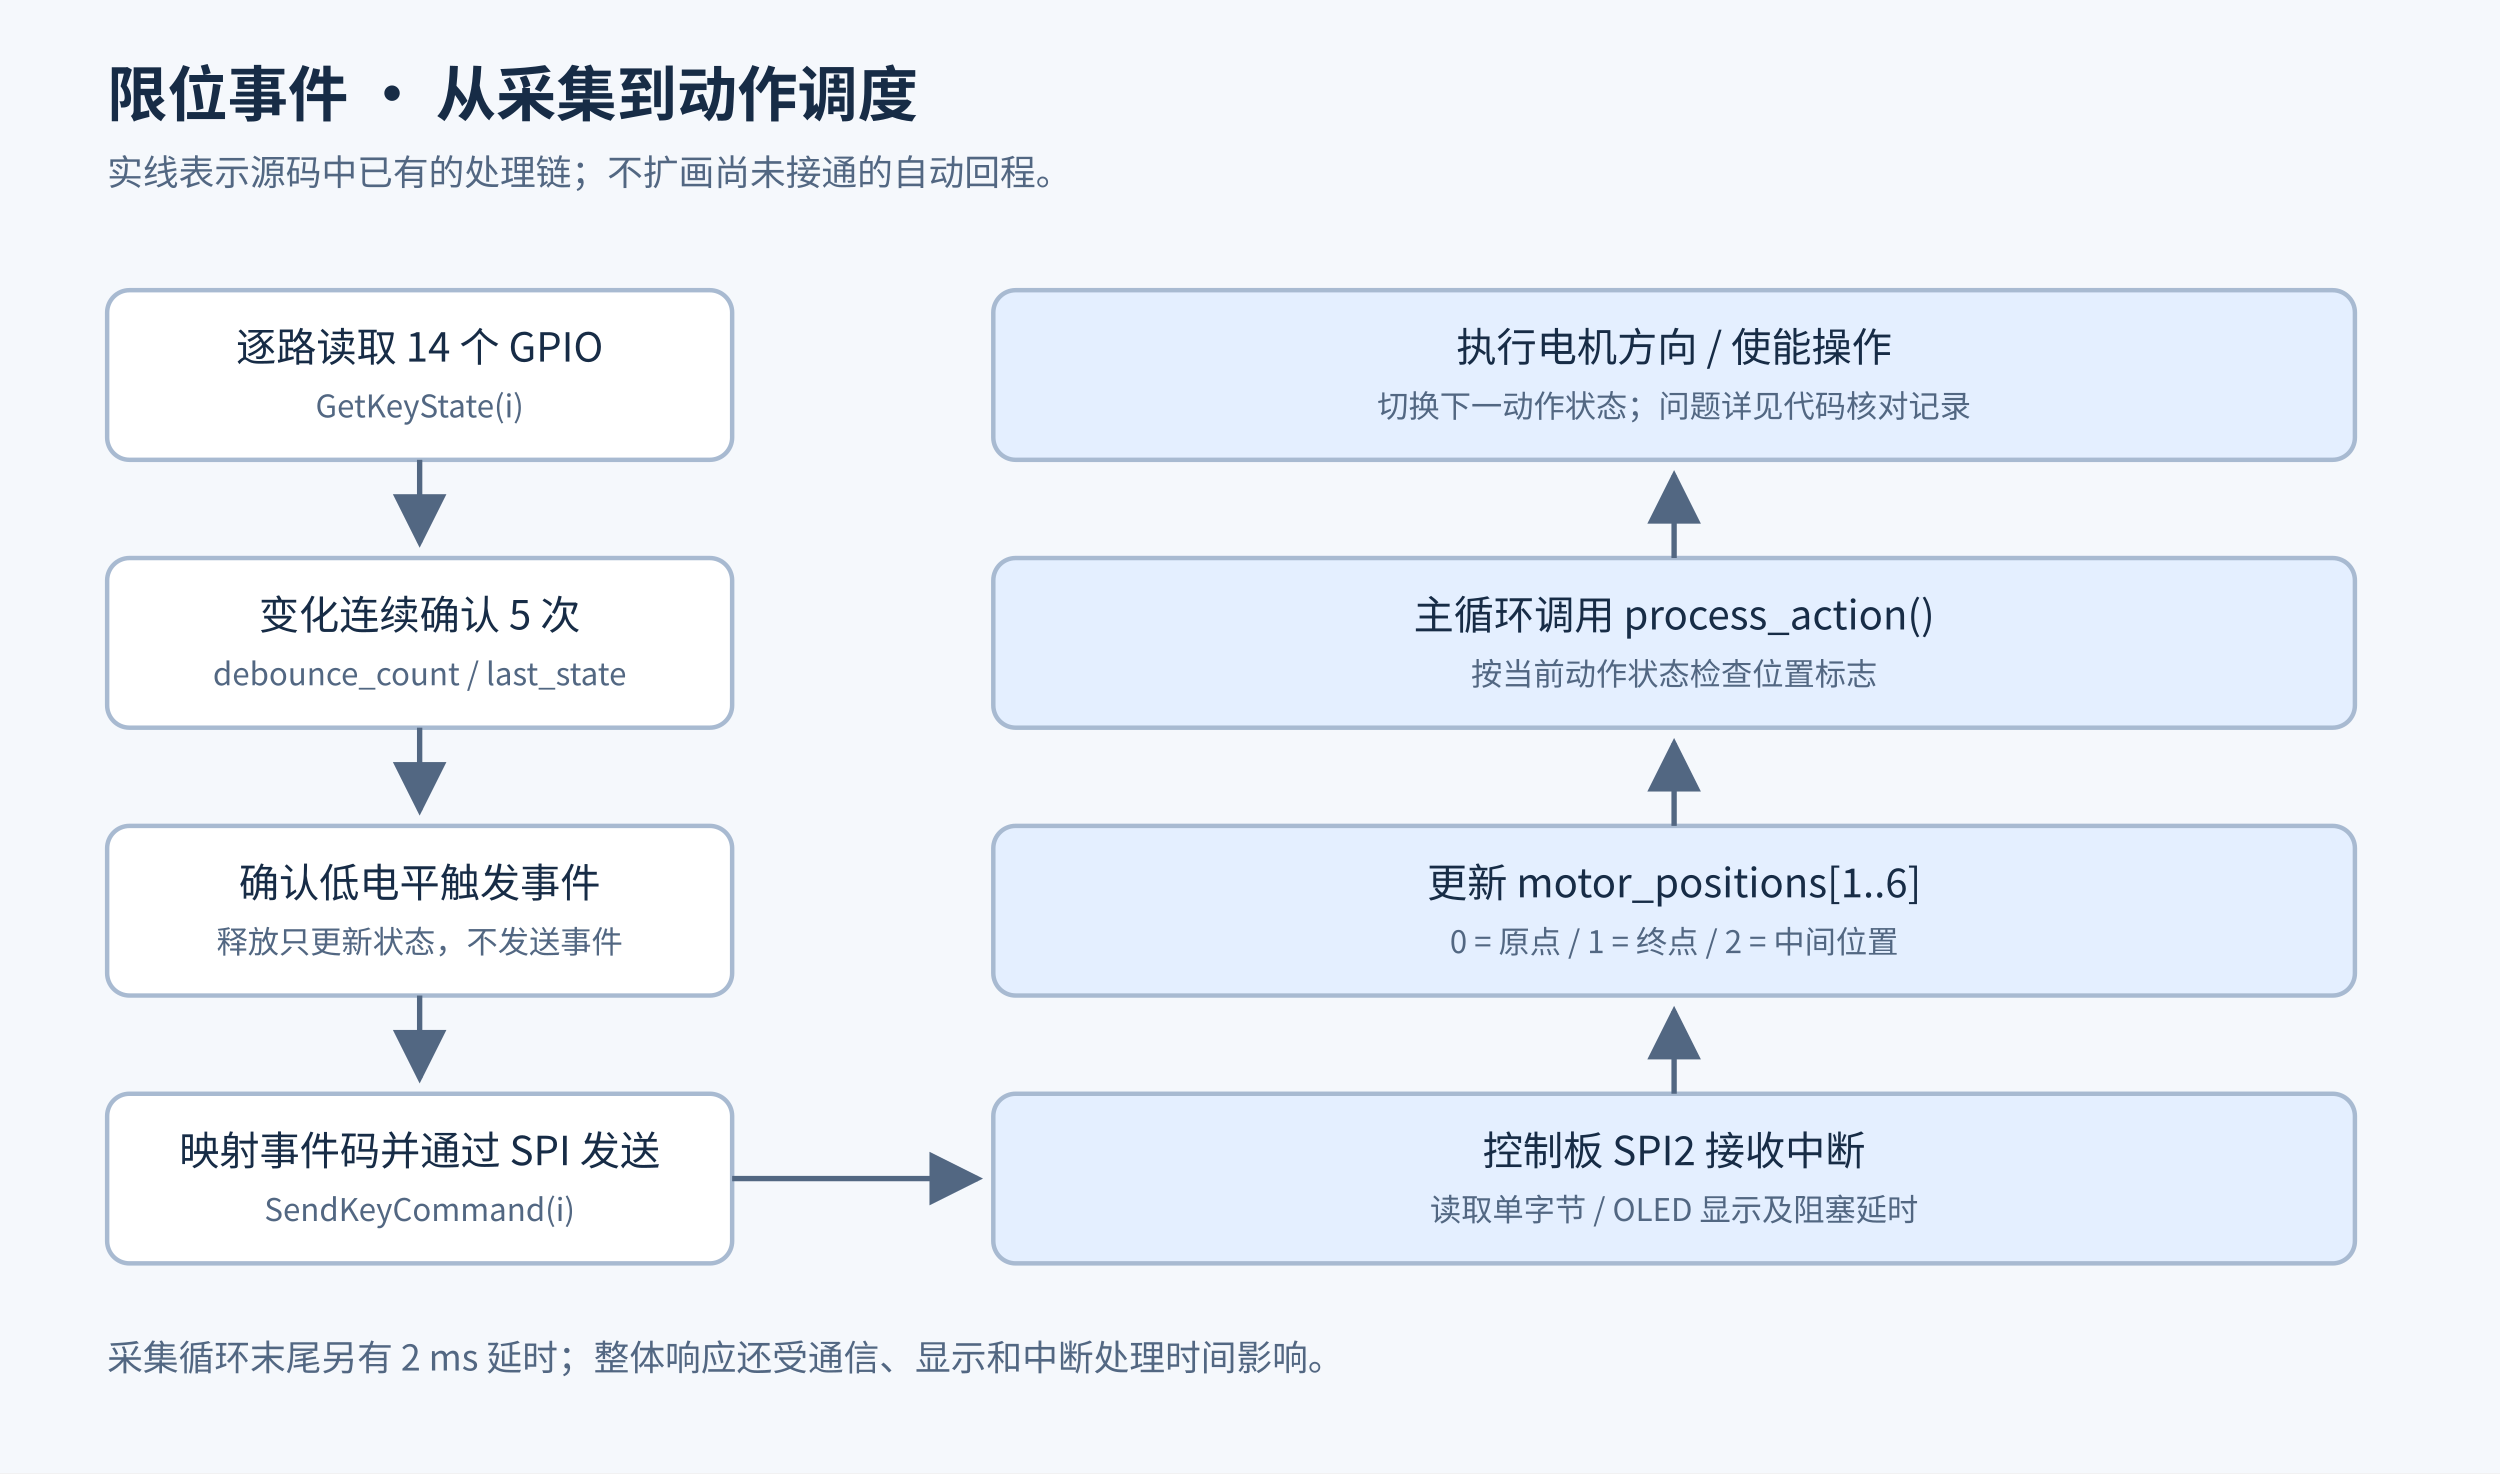
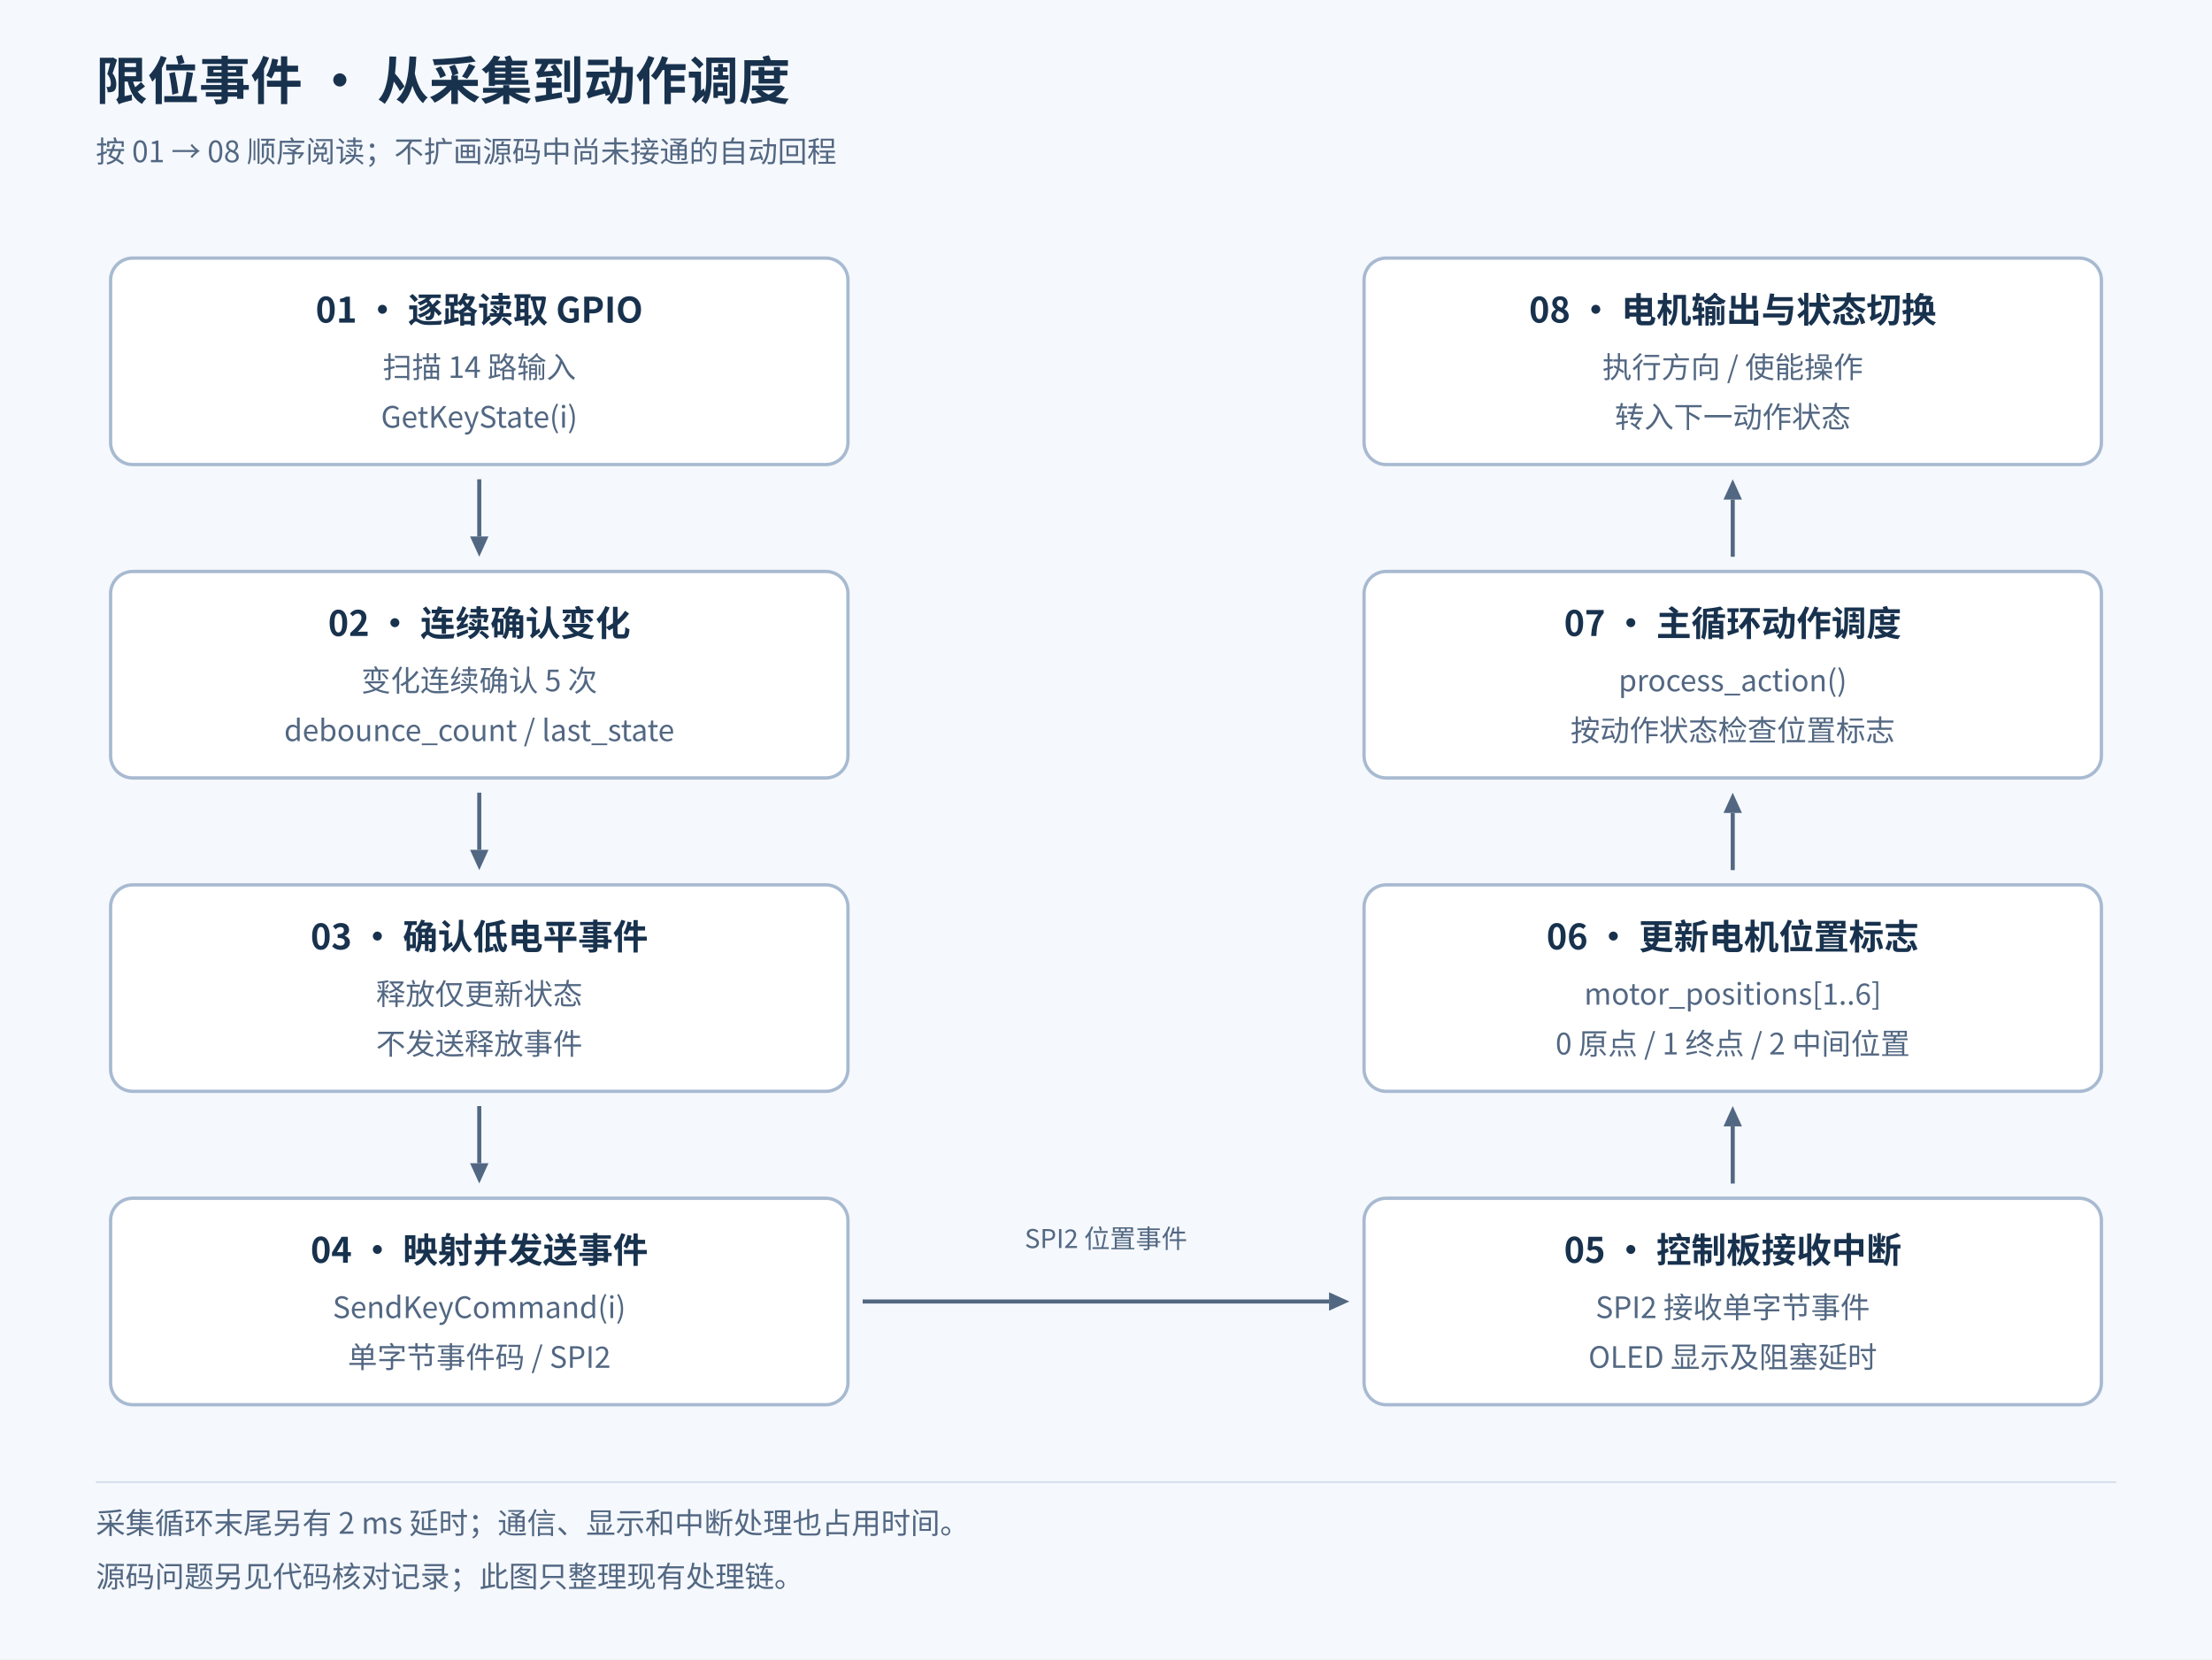
- <svg xmlns="http://www.w3.org/2000/svg" width="1120" height="660" viewBox="0 0 1120 660">
-   <defs>
-     <marker id="a" markerWidth="10" markerHeight="10" refX="9" refY="5" orient="auto">
-       <path d="M0 0L10 5L0 10" fill="#526782" />
-     </marker>
-   </defs>
-   <rect width="1120" height="660" fill="#f5f8fc" />
-   <g font-family="Microsoft YaHei, Noto Sans CJK SC, sans-serif" fill="#172c46">
-     <text x="48" y="52" font-size="27" font-weight="bold" font-family="Microsoft YaHei, Noto Sans CJK SC, sans-serif">限位事件 · 从采集到动作调度</text>
-     <text x="48" y="83" font-size="16" fill="#526782" font-family="Microsoft YaHei, Noto Sans CJK SC, sans-serif">实线表示源码中已有的处理链；不扩画尚未接通的自动回程。</text>
-     <g fill="white" stroke="#a8bad1" stroke-width="2">
-       <rect x="48" y="130" width="280" height="76" rx="10" />
-       <rect x="48" y="250" width="280" height="76" rx="10" />
-       <rect x="48" y="370" width="280" height="76" rx="10" />
-       <rect x="48" y="490" width="280" height="76" rx="10" />
-       <rect x="445" y="490" width="610" height="76" rx="10" fill="#e4efff" />
-       <rect x="445" y="370" width="610" height="76" rx="10" fill="#e4efff" />
-       <rect x="445" y="250" width="610" height="76" rx="10" fill="#e4efff" />
-       <rect x="445" y="130" width="610" height="76" rx="10" fill="#e4efff" />
-     </g>
-     <g font-size="18" text-anchor="middle">
-       <text x="188" y="162" font-family="Microsoft YaHei, Noto Sans CJK SC, sans-serif" text-anchor="middle">逐路读取 14 个 GPIO</text>
-       <text x="188" y="187" font-size="14" fill="#526782" font-family="Microsoft YaHei, Noto Sans CJK SC, sans-serif" text-anchor="middle">GetKeyState(i)</text>
-       <text x="188" y="282" font-family="Microsoft YaHei, Noto Sans CJK SC, sans-serif" text-anchor="middle">变化连续确认 5 次</text>
-       <text x="188" y="307" font-size="14" fill="#526782" font-family="Microsoft YaHei, Noto Sans CJK SC, sans-serif" text-anchor="middle">debounce_count / last_state</text>
-       <text x="188" y="402" font-family="Microsoft YaHei, Noto Sans CJK SC, sans-serif" text-anchor="middle">确认低电平触发事件</text>
-       <text x="188" y="427" font-size="14" fill="#526782" font-family="Microsoft YaHei, Noto Sans CJK SC, sans-serif" text-anchor="middle">释放只更新状态，不发送事件</text>
-       <text x="188" y="522" font-family="Microsoft YaHei, Noto Sans CJK SC, sans-serif" text-anchor="middle">映射事件码并通过 SPI 发送</text>
-       <text x="188" y="547" font-size="14" fill="#526782" font-family="Microsoft YaHei, Noto Sans CJK SC, sans-serif" text-anchor="middle">SendKeyCommand(i)</text>
-       <text x="750" y="522" font-family="Microsoft YaHei, Noto Sans CJK SC, sans-serif" text-anchor="middle">控制板 SPI2 接收中断</text>
-       <text x="750" y="547" font-size="14" fill="#526782" font-family="Microsoft YaHei, Noto Sans CJK SC, sans-serif" text-anchor="middle">读取单字节 / OLED 显示及阻塞延时</text>
-       <text x="750" y="402" font-family="Microsoft YaHei, Noto Sans CJK SC, sans-serif" text-anchor="middle">更新 motor_positions[1..6]</text>
-       <text x="750" y="427" font-size="14" fill="#526782" font-family="Microsoft YaHei, Noto Sans CJK SC, sans-serif" text-anchor="middle">0 = 原点 / 1 = 终点 / 2 = 中间位置</text>
-       <text x="750" y="282" font-family="Microsoft YaHei, Noto Sans CJK SC, sans-serif" text-anchor="middle">主循环调用 process_action()</text>
-       <text x="750" y="307" font-size="14" fill="#526782" font-family="Microsoft YaHei, Noto Sans CJK SC, sans-serif" text-anchor="middle">按当前动作状态检查位置标志</text>
-       <text x="750" y="162" font-family="Microsoft YaHei, Noto Sans CJK SC, sans-serif" text-anchor="middle">执行电机方向 / 使能操作</text>
-       <text x="750" y="187" font-size="14" fill="#526782" font-family="Microsoft YaHei, Noto Sans CJK SC, sans-serif" text-anchor="middle">切换下一动作状态；问题详见代码核对记录</text>
-     </g>
-     <g stroke="#526782" fill="none" stroke-width="2.4" marker-end="url(#a)">
-       <path d="M188 206V243" />
-       <path d="M188 326V363" />
-       <path d="M188 446V483" />
-       <path d="M328 528H438" />
-       <path d="M750 490V453" />
-       <path d="M750 370V333" />
-       <path d="M750 250V213" />
-     </g>
-     <text x="48" y="614" font-size="16" fill="#526782" font-family="Microsoft YaHei, Noto Sans CJK SC, sans-serif">采集循环末尾另有 2 ms 延时；整体响应还受通信、显示和中断处理时间影响。</text>
+ <svg xmlns="http://www.w3.org/2000/svg" width="1200" height="900" viewBox="0 0 1200 900" role="img" aria-label="限位事件 · 从采集到动作调度">
+   <rect width="1200" height="900" fill="#f5f8fc" />
+   <text x="52" y="54" font-family="Microsoft YaHei, Noto Sans CJK SC, sans-serif" font-size="28" text-anchor="start" fill="#18324e" font-weight="700">限位事件 · 从采集到动作调度</text>
+   <text x="52" y="88" font-family="Microsoft YaHei, Noto Sans CJK SC, sans-serif" font-size="16" text-anchor="start" fill="#526782" font-weight="400">按 01 → 08 顺序阅读；不扩画源码中尚未接通的自动回程</text>
+   <g data-node="left0">
+     <rect x="60" y="140" width="400" height="112" rx="12" fill="white" stroke="#a8bad1" stroke-width="1.8" />
+     <text x="260.0" y="175" font-family="Microsoft YaHei, Noto Sans CJK SC, sans-serif" font-size="19" text-anchor="middle" fill="#18324e" font-weight="700">01 · 逐路读取 GPIO</text>
+     <text x="260.0" y="205" font-family="Microsoft YaHei, Noto Sans CJK SC, sans-serif" font-size="16" text-anchor="middle" fill="#526782" font-weight="400">扫描 14 路输入</text>
+     <text x="260.0" y="232" font-family="Microsoft YaHei, Noto Sans CJK SC, sans-serif" font-size="16" text-anchor="middle" fill="#526782" font-weight="400">GetKeyState(i)</text>
  </g>
+   <g data-node="left1">
+     <rect x="60" y="310" width="400" height="112" rx="12" fill="white" stroke="#a8bad1" stroke-width="1.8" />
+     <text x="260.0" y="345" font-family="Microsoft YaHei, Noto Sans CJK SC, sans-serif" font-size="19" text-anchor="middle" fill="#18324e" font-weight="700">02 · 连续确认变化</text>
+     <text x="260.0" y="375" font-family="Microsoft YaHei, Noto Sans CJK SC, sans-serif" font-size="16" text-anchor="middle" fill="#526782" font-weight="400">变化连续确认 5 次</text>
+     <text x="260.0" y="402" font-family="Microsoft YaHei, Noto Sans CJK SC, sans-serif" font-size="16" text-anchor="middle" fill="#526782" font-weight="400">debounce_count / last_state</text>
+   </g>
+   <g data-node="left2">
+     <rect x="60" y="480" width="400" height="112" rx="12" fill="white" stroke="#a8bad1" stroke-width="1.8" />
+     <text x="260.0" y="515" font-family="Microsoft YaHei, Noto Sans CJK SC, sans-serif" font-size="19" text-anchor="middle" fill="#18324e" font-weight="700">03 · 确认低电平事件</text>
+     <text x="260.0" y="545" font-family="Microsoft YaHei, Noto Sans CJK SC, sans-serif" font-size="16" text-anchor="middle" fill="#526782" font-weight="400">释放仅更新状态</text>
+     <text x="260.0" y="572" font-family="Microsoft YaHei, Noto Sans CJK SC, sans-serif" font-size="16" text-anchor="middle" fill="#526782" font-weight="400">不发送释放事件</text>
+   </g>
+   <g data-node="left3">
+     <rect x="60" y="650" width="400" height="112" rx="12" fill="white" stroke="#a8bad1" stroke-width="1.8" />
+     <text x="260.0" y="685" font-family="Microsoft YaHei, Noto Sans CJK SC, sans-serif" font-size="19" text-anchor="middle" fill="#18324e" font-weight="700">04 · 映射并发送事件</text>
+     <text x="260.0" y="715" font-family="Microsoft YaHei, Noto Sans CJK SC, sans-serif" font-size="16" text-anchor="middle" fill="#526782" font-weight="400">SendKeyCommand(i)</text>
+     <text x="260.0" y="742" font-family="Microsoft YaHei, Noto Sans CJK SC, sans-serif" font-size="16" text-anchor="middle" fill="#526782" font-weight="400">单字节事件码 / SPI2</text>
+   </g>
+   <g data-node="right0">
+     <rect x="740" y="140" width="400" height="112" rx="12" fill="white" stroke="#a8bad1" stroke-width="1.8" />
+     <text x="940.0" y="175" font-family="Microsoft YaHei, Noto Sans CJK SC, sans-serif" font-size="19" text-anchor="middle" fill="#18324e" font-weight="700">08 · 电机输出与状态切换</text>
+     <text x="940.0" y="205" font-family="Microsoft YaHei, Noto Sans CJK SC, sans-serif" font-size="16" text-anchor="middle" fill="#526782" font-weight="400">执行方向 / 使能操作</text>
+     <text x="940.0" y="232" font-family="Microsoft YaHei, Noto Sans CJK SC, sans-serif" font-size="16" text-anchor="middle" fill="#526782" font-weight="400">转入下一动作状态</text>
+   </g>
+   <g data-node="right1">
+     <rect x="740" y="310" width="400" height="112" rx="12" fill="white" stroke="#a8bad1" stroke-width="1.8" />
+     <text x="940.0" y="345" font-family="Microsoft YaHei, Noto Sans CJK SC, sans-serif" font-size="19" text-anchor="middle" fill="#18324e" font-weight="700">07 · 主循环动作调度</text>
+     <text x="940.0" y="375" font-family="Microsoft YaHei, Noto Sans CJK SC, sans-serif" font-size="16" text-anchor="middle" fill="#526782" font-weight="400">process_action()</text>
+     <text x="940.0" y="402" font-family="Microsoft YaHei, Noto Sans CJK SC, sans-serif" font-size="16" text-anchor="middle" fill="#526782" font-weight="400">按动作状态检查位置标志</text>
+   </g>
+   <g data-node="right2">
+     <rect x="740" y="480" width="400" height="112" rx="12" fill="white" stroke="#a8bad1" stroke-width="1.8" />
+     <text x="940.0" y="515" font-family="Microsoft YaHei, Noto Sans CJK SC, sans-serif" font-size="19" text-anchor="middle" fill="#18324e" font-weight="700">06 · 更新电机位置标志</text>
+     <text x="940.0" y="545" font-family="Microsoft YaHei, Noto Sans CJK SC, sans-serif" font-size="16" text-anchor="middle" fill="#526782" font-weight="400">motor_positions[1..6]</text>
+     <text x="940.0" y="572" font-family="Microsoft YaHei, Noto Sans CJK SC, sans-serif" font-size="16" text-anchor="middle" fill="#526782" font-weight="400">0 原点 / 1 终点 / 2 中间位置</text>
+   </g>
+   <g data-node="right3">
+     <rect x="740" y="650" width="400" height="112" rx="12" fill="white" stroke="#a8bad1" stroke-width="1.8" />
+     <text x="940.0" y="685" font-family="Microsoft YaHei, Noto Sans CJK SC, sans-serif" font-size="19" text-anchor="middle" fill="#18324e" font-weight="700">05 · 控制板接收中断</text>
+     <text x="940.0" y="715" font-family="Microsoft YaHei, Noto Sans CJK SC, sans-serif" font-size="16" text-anchor="middle" fill="#526782" font-weight="400">SPI2 接收单字节事件</text>
+     <text x="940.0" y="742" font-family="Microsoft YaHei, Noto Sans CJK SC, sans-serif" font-size="16" text-anchor="middle" fill="#526782" font-weight="400">OLED 显示及阻塞延时</text>
+   </g>
+   <g data-edge="left-down0">
+     <polyline points="260,260 260.0,291.0" fill="none" stroke="#526782" stroke-width="2.2" stroke-linejoin="round" />
+     <polygon points="260,302 255,291 265,291" fill="#526782" />
+   </g>
+   <g data-edge="right-up0">
+     <polyline points="940,302 940.0,271.0" fill="none" stroke="#526782" stroke-width="2.2" stroke-linejoin="round" />
+     <polygon points="940,260 935,271 945,271" fill="#526782" />
+   </g>
+   <g data-edge="left-down1">
+     <polyline points="260,430 260.0,461.0" fill="none" stroke="#526782" stroke-width="2.2" stroke-linejoin="round" />
+     <polygon points="260,472 255,461 265,461" fill="#526782" />
+   </g>
+   <g data-edge="right-up1">
+     <polyline points="940,472 940.0,441.0" fill="none" stroke="#526782" stroke-width="2.2" stroke-linejoin="round" />
+     <polygon points="940,430 935,441 945,441" fill="#526782" />
+   </g>
+   <g data-edge="left-down2">
+     <polyline points="260,600 260.0,631.0" fill="none" stroke="#526782" stroke-width="2.2" stroke-linejoin="round" />
+     <polygon points="260,642 255,631 265,631" fill="#526782" />
+   </g>
+   <g data-edge="right-up2">
+     <polyline points="940,642 940.0,611.0" fill="none" stroke="#526782" stroke-width="2.2" stroke-linejoin="round" />
+     <polygon points="940,600 935,611 945,611" fill="#526782" />
+   </g>
+   <g data-edge="transfer">
+     <polyline points="468,706 721.0,706.0" fill="none" stroke="#526782" stroke-width="2.2" stroke-linejoin="round" />
+     <polygon points="732,706 721,701 721,711" fill="#526782" />
+   </g>
+   <g data-edge-label="true">
+     <rect x="510" y="657" width="180" height="29" rx="5" fill="#f5f8fc" />
+     <text x="600.0" y="677" font-family="Microsoft YaHei, Noto Sans CJK SC, sans-serif" font-size="14" text-anchor="middle" fill="#526782" font-weight="400">SPI2 位置事件</text>
+   </g>
+   <path d="M52 804 H1148" fill="none" stroke="#d6e0ed" />
+   <text x="52" y="832" font-family="Microsoft YaHei, Noto Sans CJK SC, sans-serif" font-size="16" text-anchor="start" fill="#526782" font-weight="400">采集循环末尾另有 2 ms 延时；通信、显示和中断处理也占用时间。</text>
+   <text x="52" y="861" font-family="Microsoft YaHei, Noto Sans CJK SC, sans-serif" font-size="16" text-anchor="start" fill="#526782" font-weight="400">源码问题另见代码核对记录；此图只整理现有处理链。</text>
</svg>
